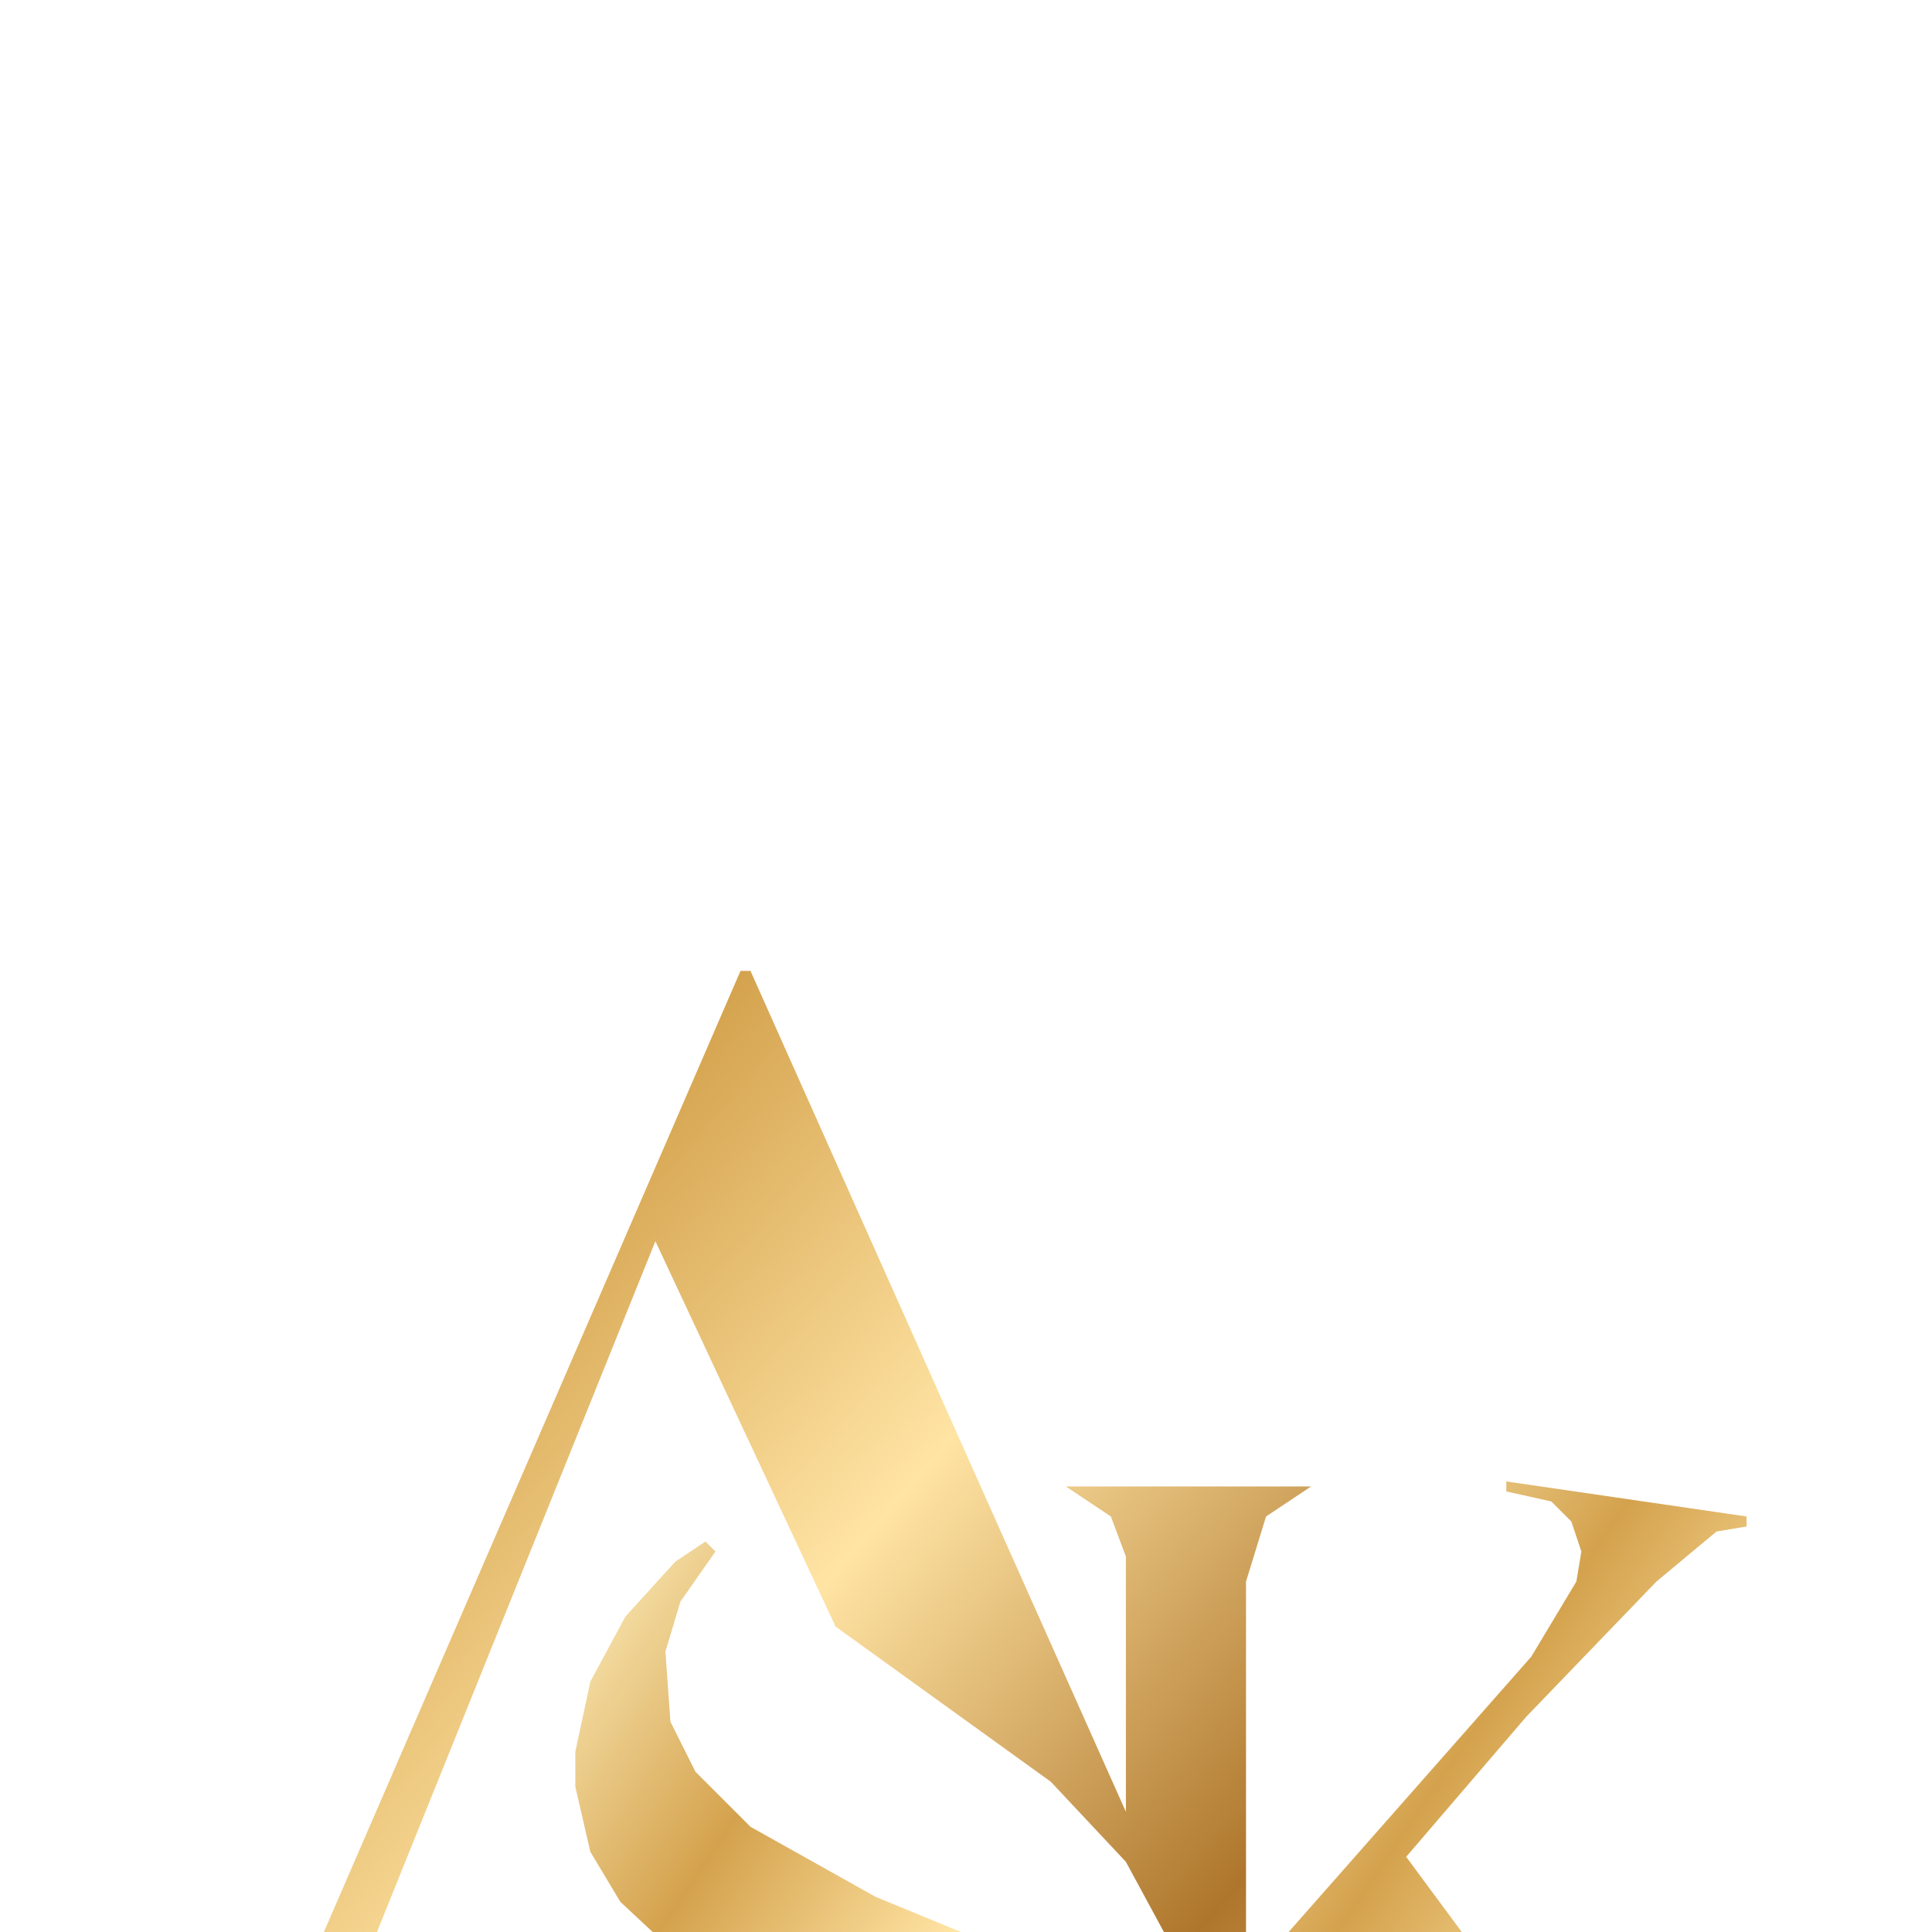
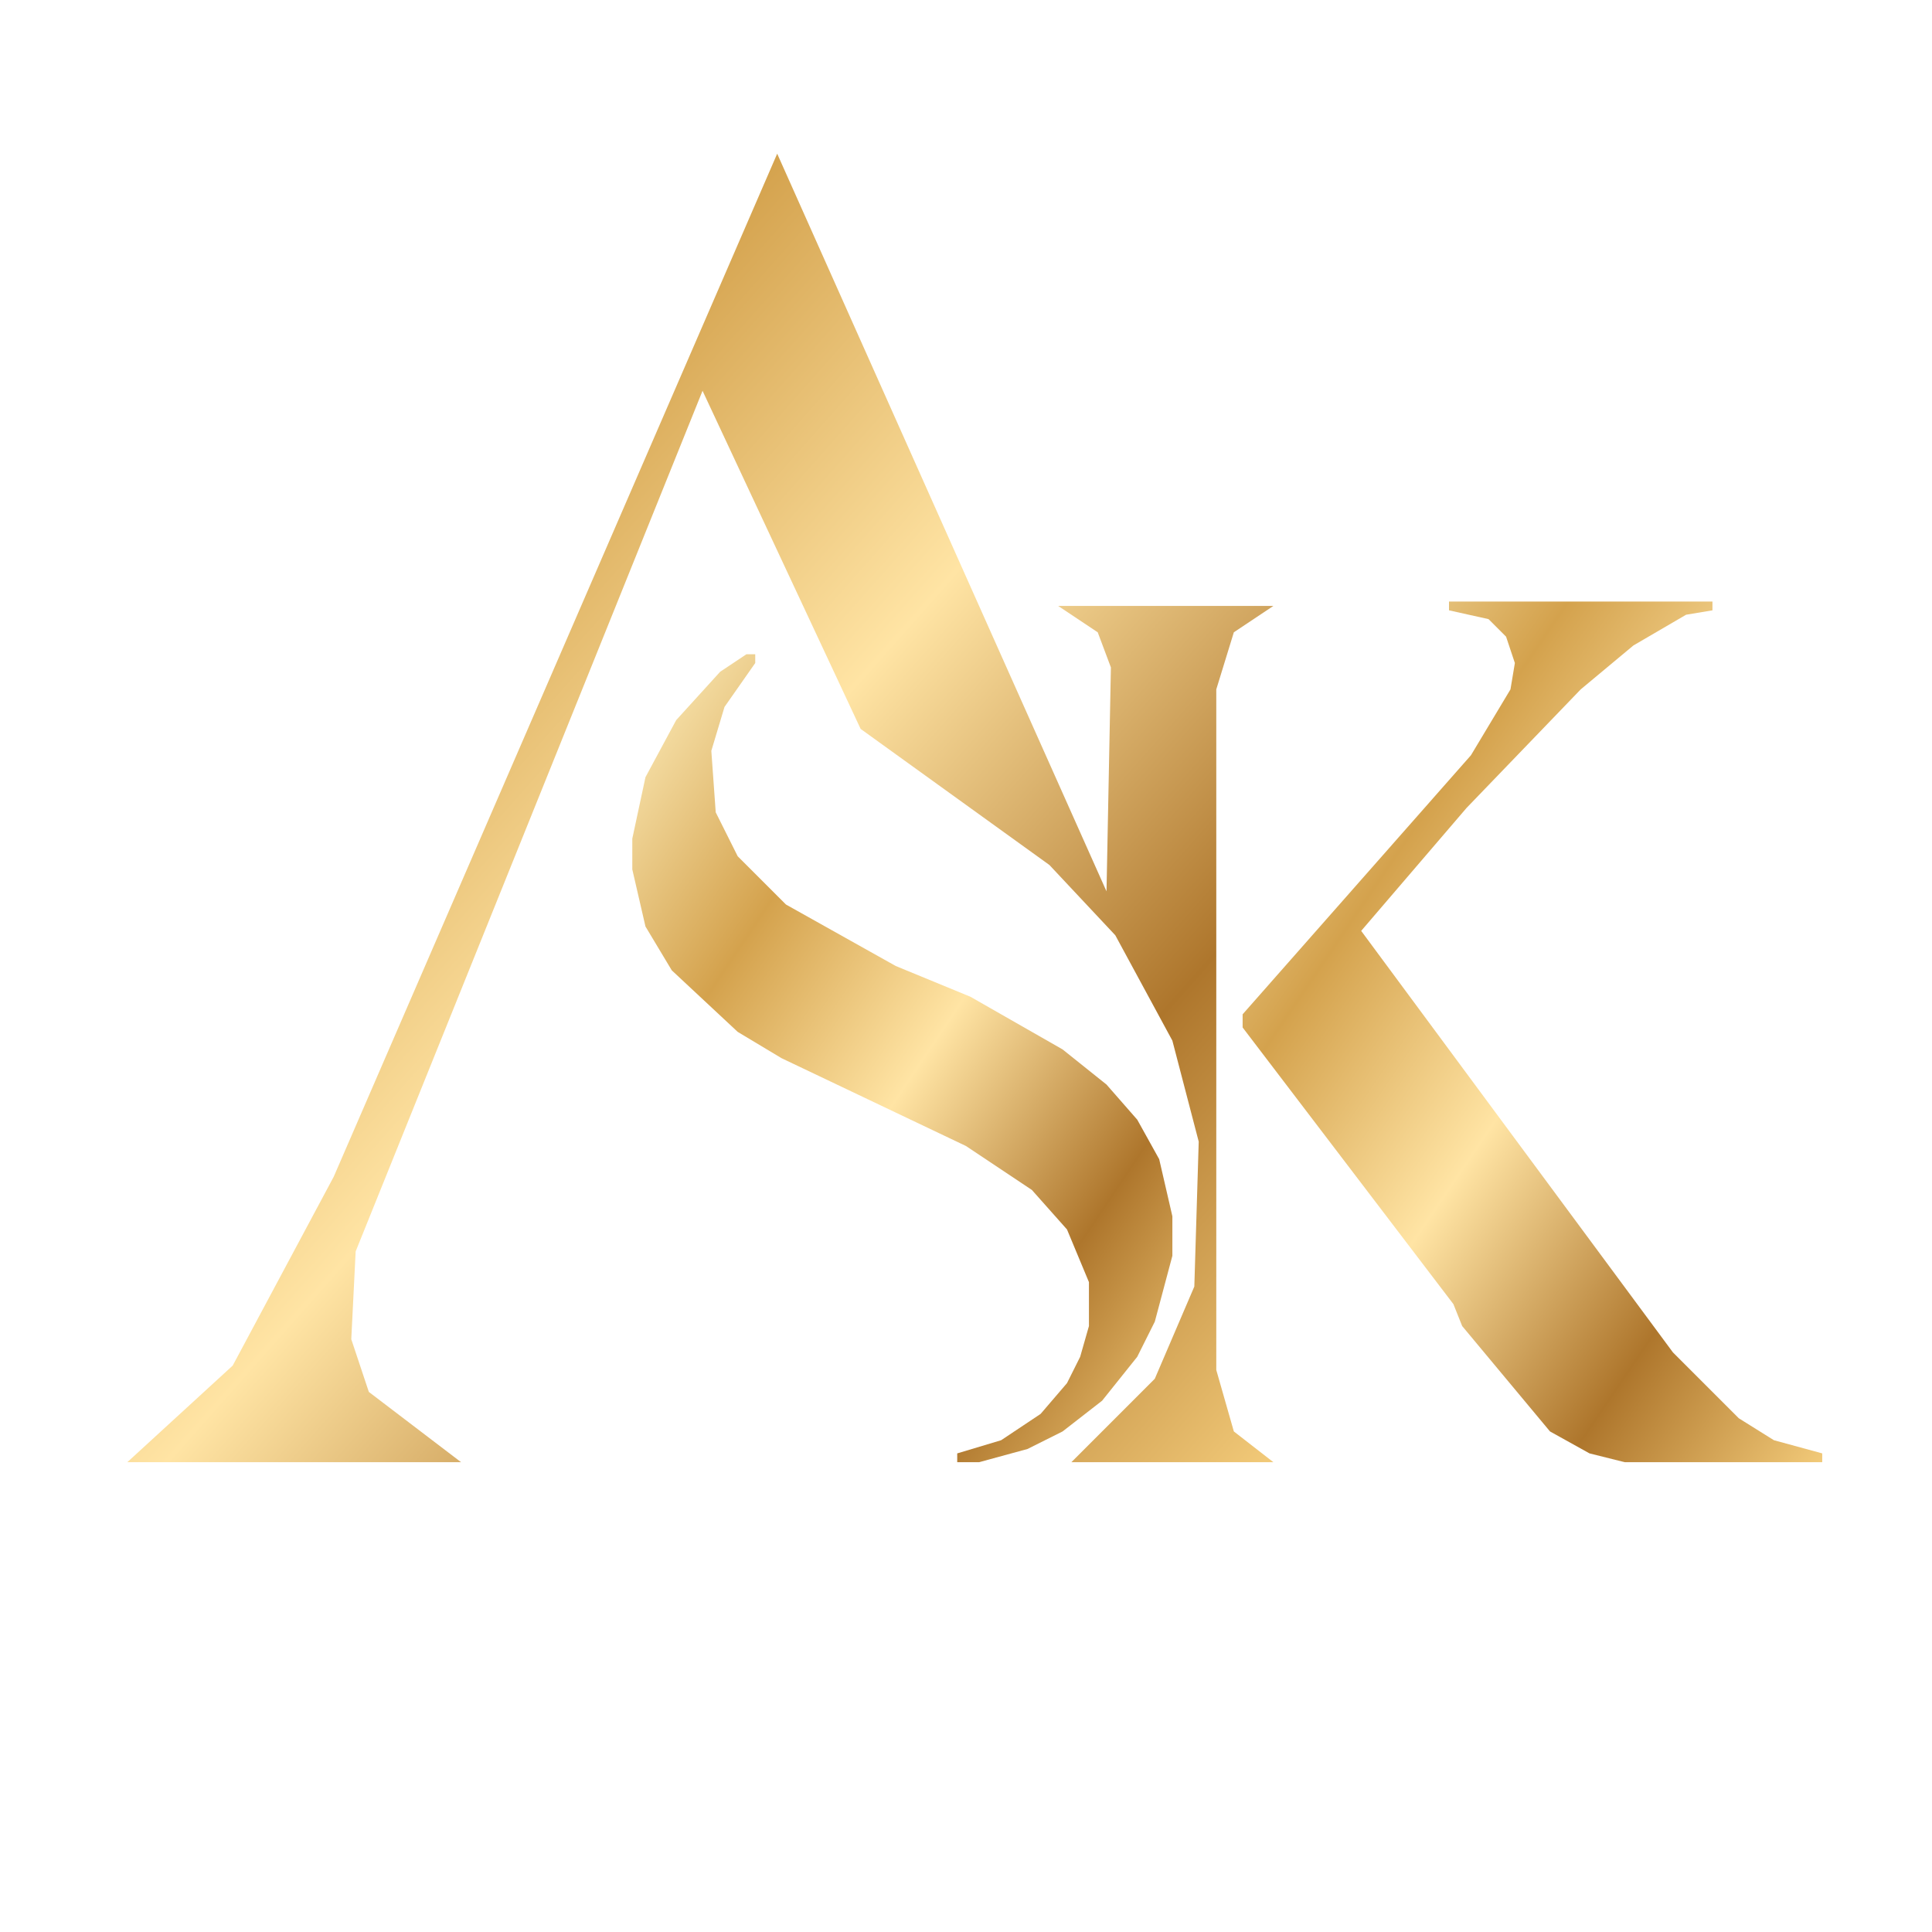
- <svg xmlns="http://www.w3.org/2000/svg" viewBox="0 0 512 512" preserveAspectRatio="xMidYMid meet">
+ <svg xmlns="http://www.w3.org/2000/svg" viewBox="100 115 440 440" preserveAspectRatio="xMidYMid meet">
  <defs>
    <linearGradient id="gold" x1="0" y1="0" x2="1" y2="1">
      <stop offset="0" stop-color="#fff0bf" />
      <stop offset=".28" stop-color="#d4a24d" />
      <stop offset=".52" stop-color="#ffe4a4" />
      <stop offset=".78" stop-color="#ae762c" />
      <stop offset="1" stop-color="#f2ca79" />
    </linearGradient>
  </defs>
-   <g transform="translate(-171.18 58.34) scale(1.32642)" fill="url(#gold)">
-     <path d="M270 264l-6 4-10 11-7 13-3 14v7l3 13 6 10 15 14 10 6 42 20 15 10 8 9 5 12v10l-2 7-3 6-6 7-9 6-10 3v2l5 0 11-3 8-4 9-7 8-10 4-8 4-15v-9l-3-13-5-9-7-8-10-8-21-12-17-7-25-14-11-11-5-10-1-14 3-10 7-10z" />
-     <path d="M430 252v2l9 2 4 4 2 6-1 6-9 15-52 59v3l48 63 2 5 20 24 9 5 8 2h45v-2l-11-3-8-5-15-15-71-96 24-28 26-27 12-10 6-1v-2z" />
-     <path d="M277 150L176 383l-23 43-24 22h76l-21-16-4-12 1-20 79-196 36 77 43 31 15 16 13 24 6 23v33l-9 21-19 19h46l-9-7-4-14V272l4-13 9-6h-49l9 6 3 8v51l-75-168z" />
+   <g fill="url(#gold)">
+     <path d="M 270,264 L 264,268 L 254,279 L 247,292 L 244,306 L 244,313 L 247,326 L 253,336 L 268,350 L 278,356 L 320,376 L 335,386 L 343,395 L 348,407 L 348,417 L 346,424 L 343,430 L 337,437 L 328,443 L 318,446 L 318,448 L 323,448 L 334,445 L 342,441 L 351,434 L 359,424 L 363,416 L 367,401 L 367,392 L 364,379 L 359,370 L 352,362 L 342,354 L 321,342 L 304,335 L 279,321 L 268,310 L 263,300 L 262,286 L 265,276 L 272,266 L 272,264 Z" />
+     <path d="M 430,252 L 430,254 L 439,256 L 443,260 L 445,266 L 444,272 L 435,287 L 383,346 L 383,349 L 431,412 L 433,417 L 453,441 L 462,446 L 470,448 L 515,448 L 515,446 L 504,443 L 496,438 L 481,423 L 410,327 L 434,299 L 460,272 L 472,262 L 484,255 L 490,254 L 490,252 Z" />
+     <path d="M 277,150 L 176,383 L 153,426 L 129,448 L 205,448 L 184,432 L 180,420 L 181,400 L 260,204 L 296,281 L 339,312 L 354,328 L 367,352 L 373,375 L 372,408 L 363,429 L 344,448 L 390,448 L 381,441 L 377,427 L 377,272 L 381,259 L 390,253 L 341,253 L 350,259 L 353,267 L 352,318 Z" />
  </g>
</svg>
